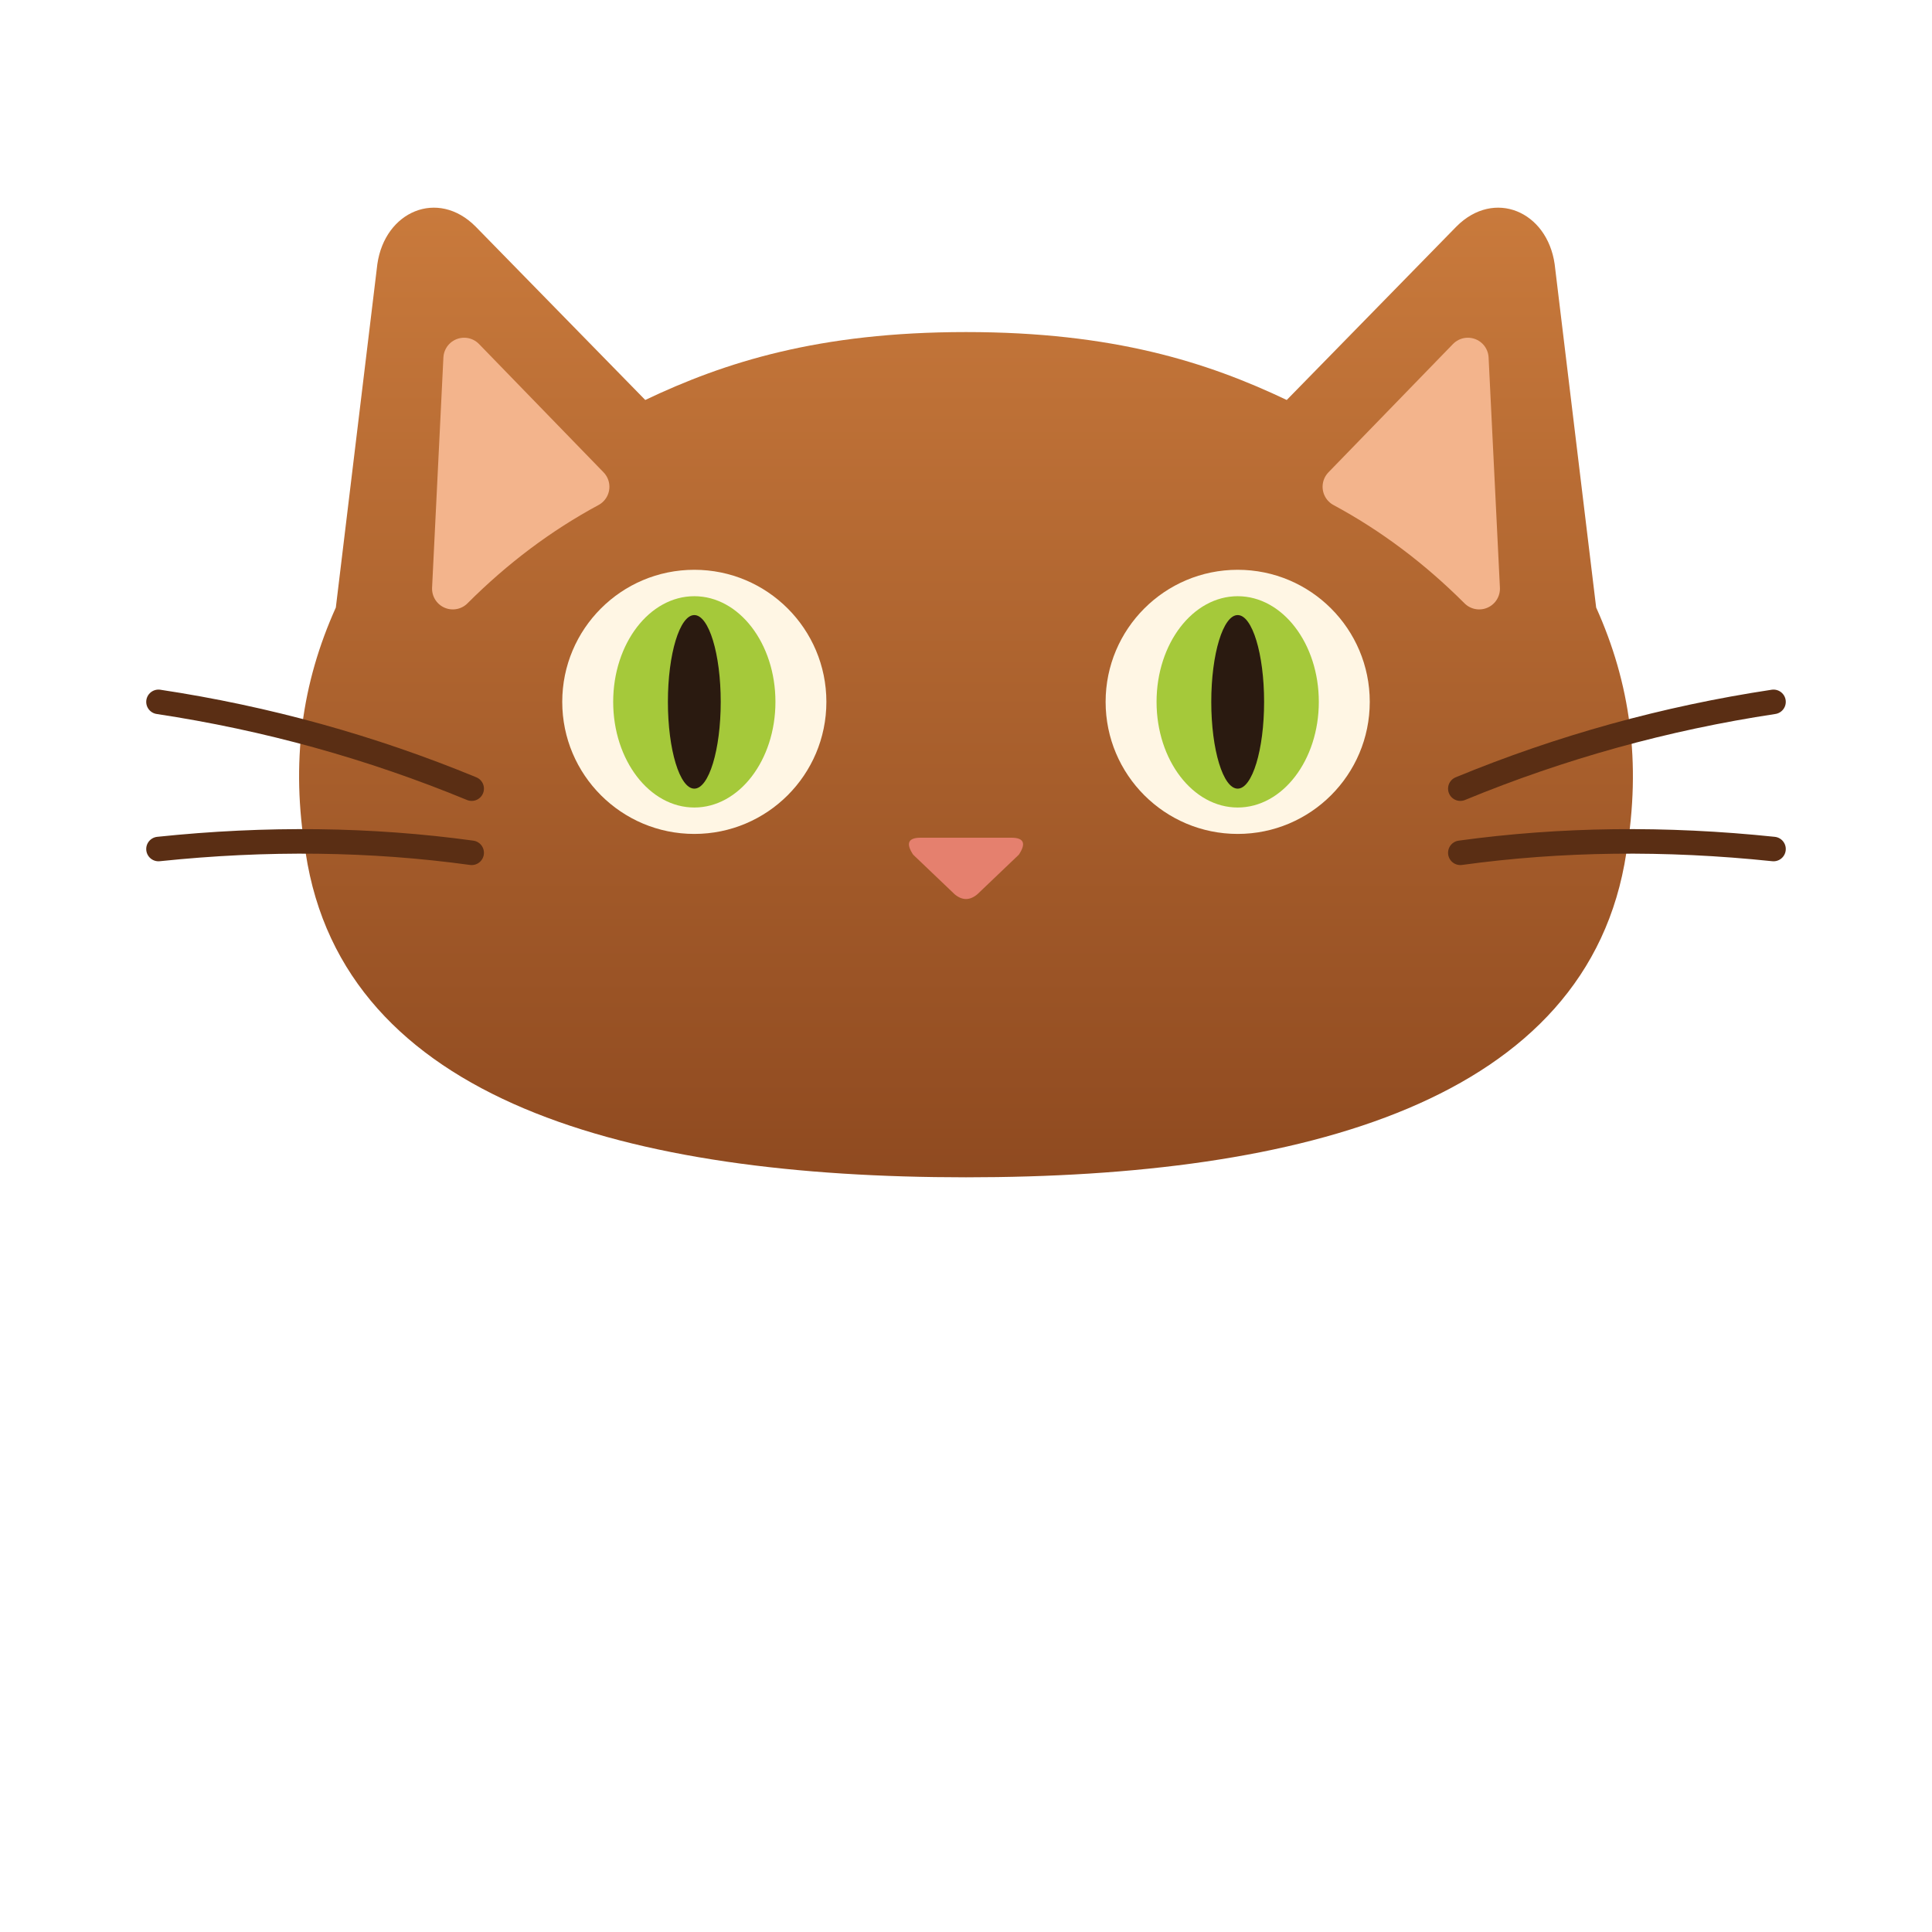
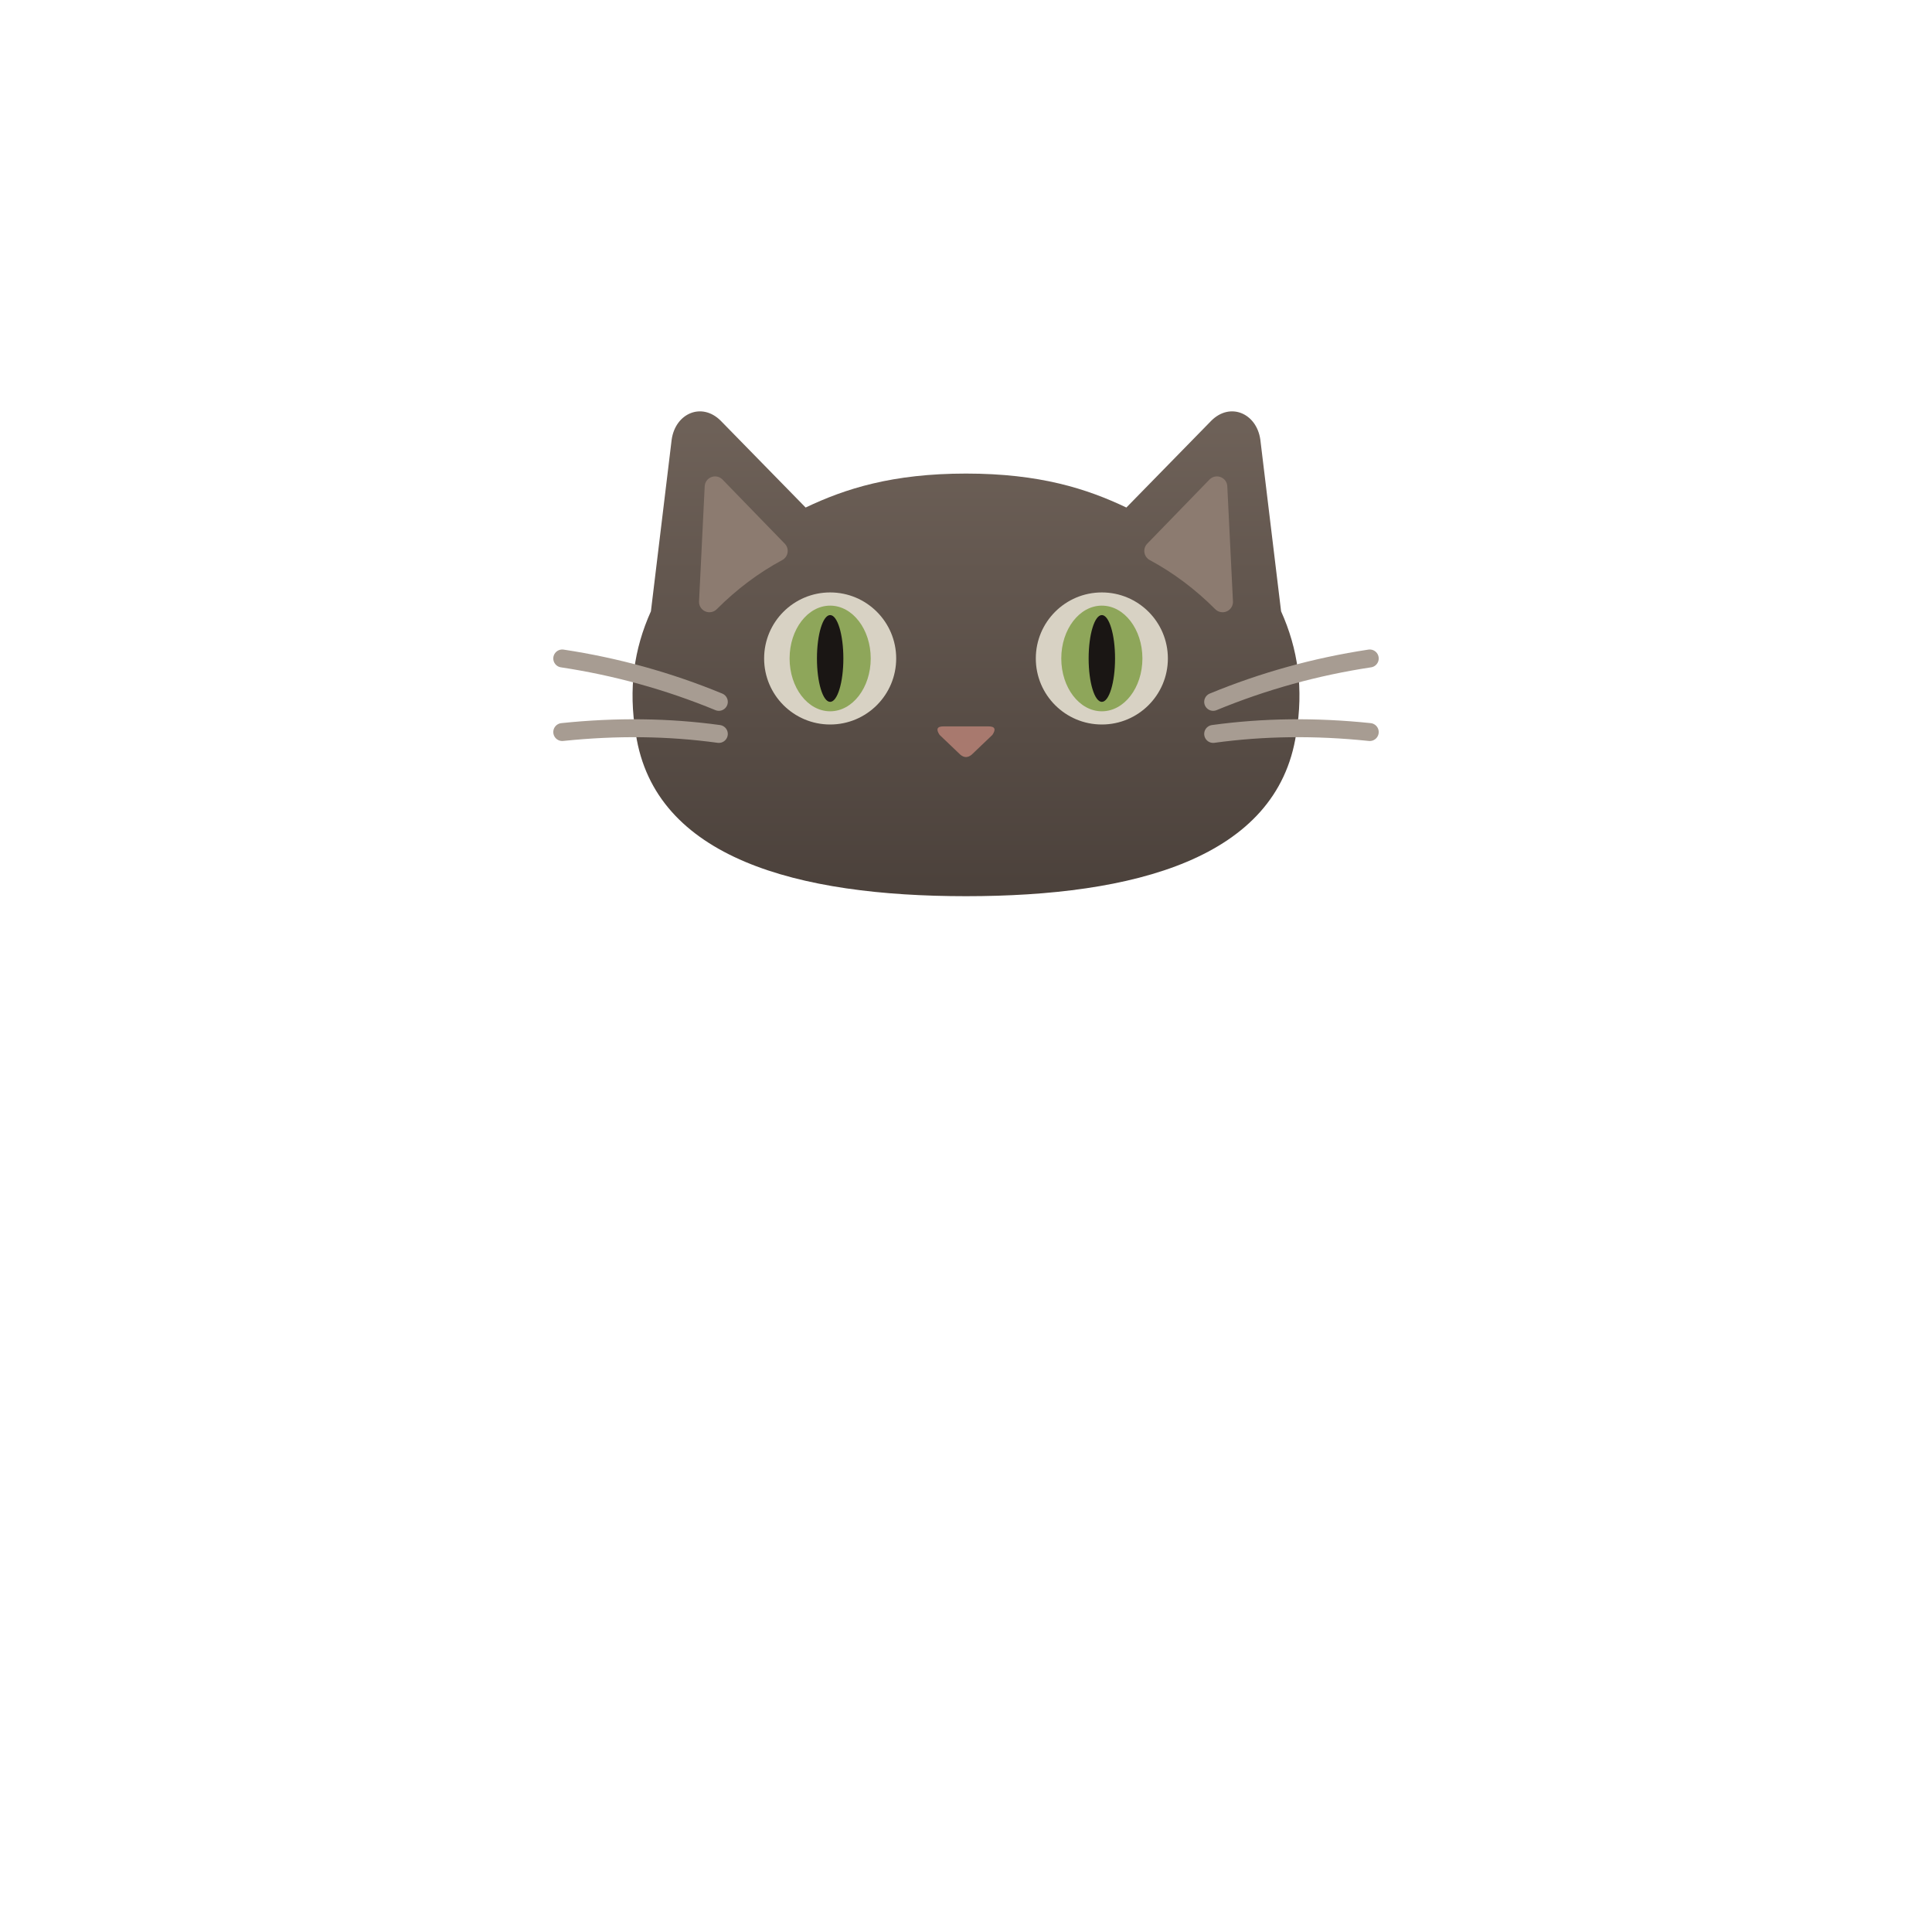
<svg xmlns="http://www.w3.org/2000/svg" width="1024" height="1024" viewBox="0 0 1024 1024">
  <defs>
    <linearGradient id="fur" x1="0" y1="0" x2="0" y2="1">
-       <stop offset="0" stop-color="#C97A3C" />
-       <stop offset="1" stop-color="#8F4A20" />
+       <stop offset="0" stop-color="#6F6259" />
+       <stop offset="1" stop-color="#4B413B" />
    </linearGradient>
  </defs>
-   <path d="M512 176C590 176 640 192 682 212L772 120C792 100 820 112 824 140L846 322C864 362 870 404 862 452C842 584 690 624 512 624C334 624 182 584 162 452C154 404 160 362 178 322L200 140C204 112 232 100 252 120L342 212C384 192 434 176 512 176Z" fill="url(#fur)" />
-   <path d="M246 190L312 258C286 272 262 290 240 312Z" fill="#F3B48C" stroke="#F3B48C" stroke-width="22" stroke-linejoin="round" />
-   <path d="M778 190L712 258C738 272 762 290 784 312Z" fill="#F3B48C" stroke="#F3B48C" stroke-width="22" stroke-linejoin="round" />
-   <path d="M250 418Q170 385.0 84 372" fill="none" stroke="#5A2E14" stroke-width="13" stroke-linecap="round" />
-   <path d="M250 452Q170 441.0 84 450" fill="none" stroke="#5A2E14" stroke-width="13" stroke-linecap="round" />
-   <path d="M774 418Q854 385.0 940 372" fill="none" stroke="#5A2E14" stroke-width="13" stroke-linecap="round" />
-   <path d="M774 452Q854 441.0 940 450" fill="none" stroke="#5A2E14" stroke-width="13" stroke-linecap="round" />
-   <circle cx="368" cy="372" r="70" fill="#FFF6E4" />
-   <ellipse cx="368" cy="372" rx="43" ry="56" fill="#A5C93A" />
-   <ellipse cx="368" cy="372" rx="14" ry="46" fill="#2A1A10" />
-   <circle cx="656" cy="372" r="70" fill="#FFF6E4" />
-   <ellipse cx="656" cy="372" rx="43" ry="56" fill="#A5C93A" />
-   <ellipse cx="656" cy="372" rx="14" ry="46" fill="#2A1A10" />
-   <path d="M488 444H536Q546 444 540 453L518 474Q512 479 506 474L484 453Q478 444 488 444Z" fill="#E5806E" />
+   <g transform="translate(0 -59)">
+     <g transform="translate(512 472) scale(.5) translate(-512 -500)">
+       <path d="M512 176C590 176 640 192 682 212L772 120C792 100 820 112 824 140L846 322C864 362 870 404 862 452C842 584 690 624 512 624C334 624 182 584 162 452C154 404 160 362 178 322L200 140C204 112 232 100 252 120L342 212C384 192 434 176 512 176Z" fill="url(#fur)" />
+       <path d="M246 190L312 258C286 272 262 290 240 312Z" fill="#8C7B70" stroke="#8C7B70" stroke-width="22" stroke-linejoin="round" />
+       <path d="M778 190L712 258C738 272 762 290 784 312Z" fill="#8C7B70" stroke="#8C7B70" stroke-width="22" stroke-linejoin="round" />
+       <path d="M250 418Q170 385.0 84 372" fill="none" stroke="#A79C92" stroke-width="19" stroke-linecap="round" />
+       <path d="M250 452Q170 441.0 84 450" fill="none" stroke="#A79C92" stroke-width="19" stroke-linecap="round" />
+       <path d="M774 418Q854 385.0 940 372" fill="none" stroke="#A79C92" stroke-width="19" stroke-linecap="round" />
+       <path d="M774 452Q854 441.0 940 450" fill="none" stroke="#A79C92" stroke-width="19" stroke-linecap="round" />
+       <circle cx="368" cy="372" r="70" fill="#D8D2C4" />
+       <ellipse cx="368" cy="372" rx="43" ry="56" fill="#8EA65A" />
+       <ellipse cx="368" cy="372" rx="14" ry="46" fill="#1A1614" />
+       <circle cx="656" cy="372" r="70" fill="#D8D2C4" />
+       <ellipse cx="656" cy="372" rx="43" ry="56" fill="#8EA65A" />
+       <ellipse cx="656" cy="372" rx="14" ry="46" fill="#1A1614" />
+       <path d="M488 444H536Q546 444 540 453L518 474Q512 479 506 474L484 453Q478 444 488 444Z" fill="#A8796E" />
+     </g>
+   </g>
</svg>
